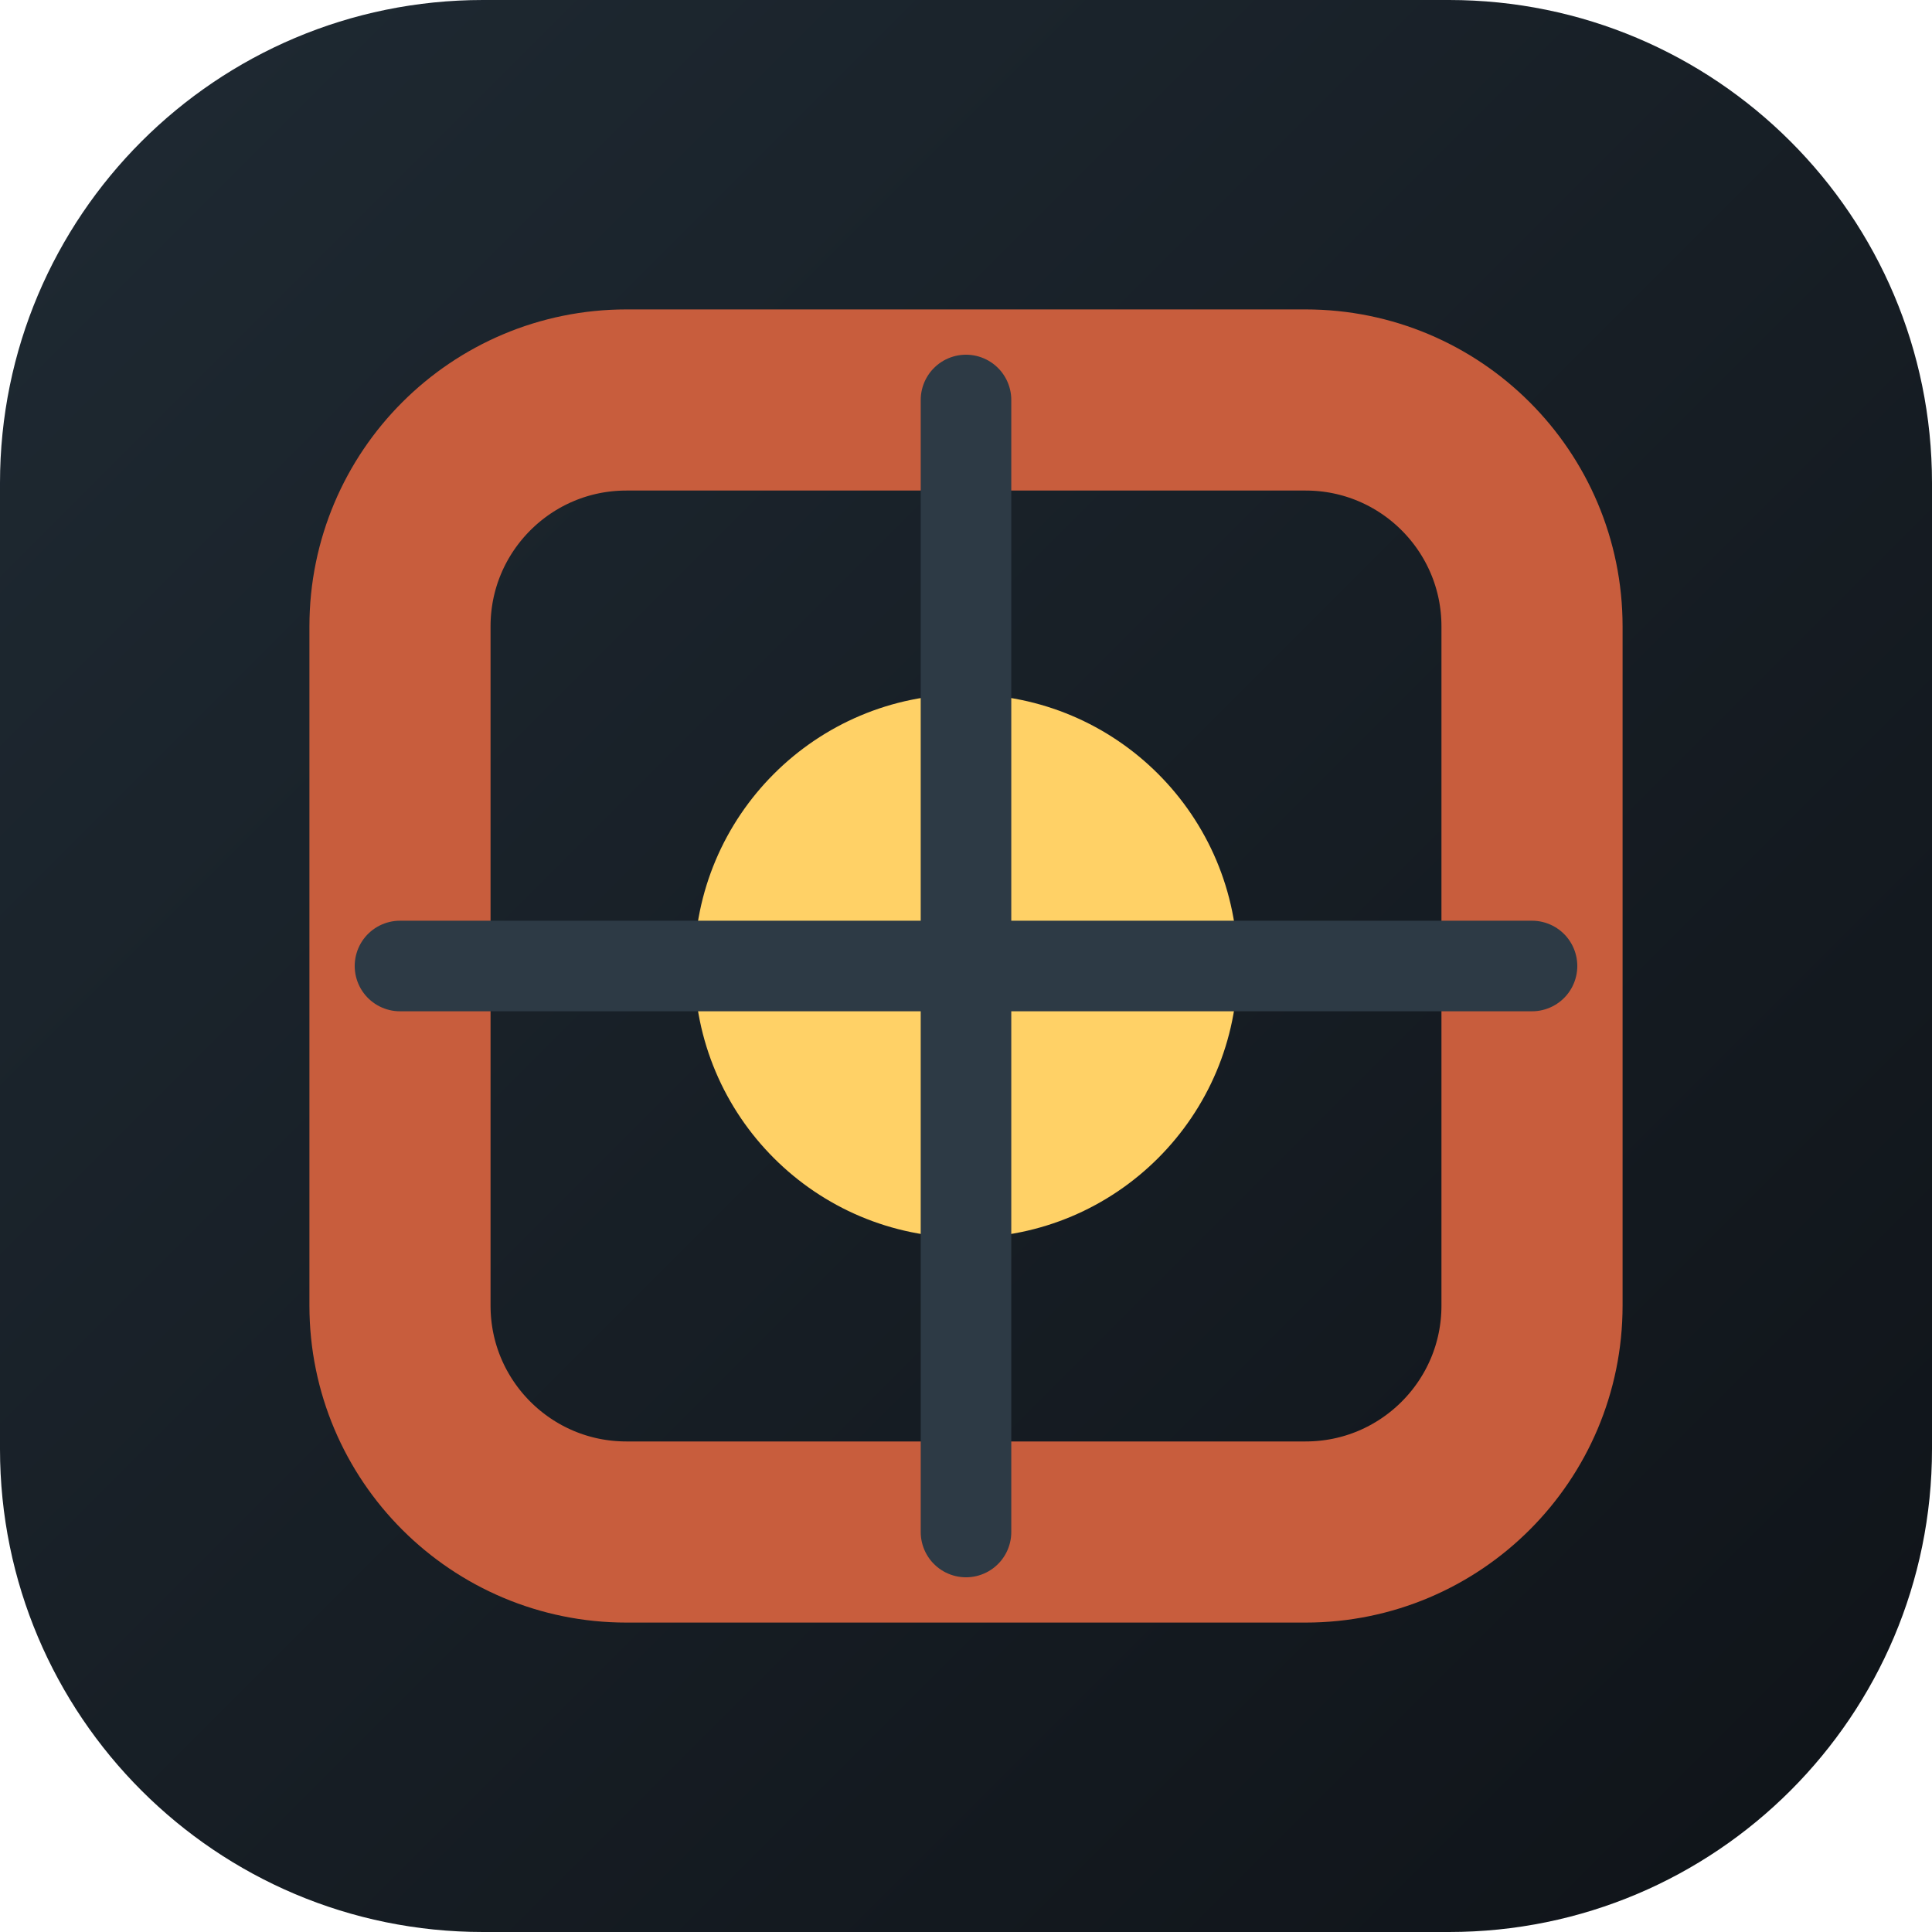
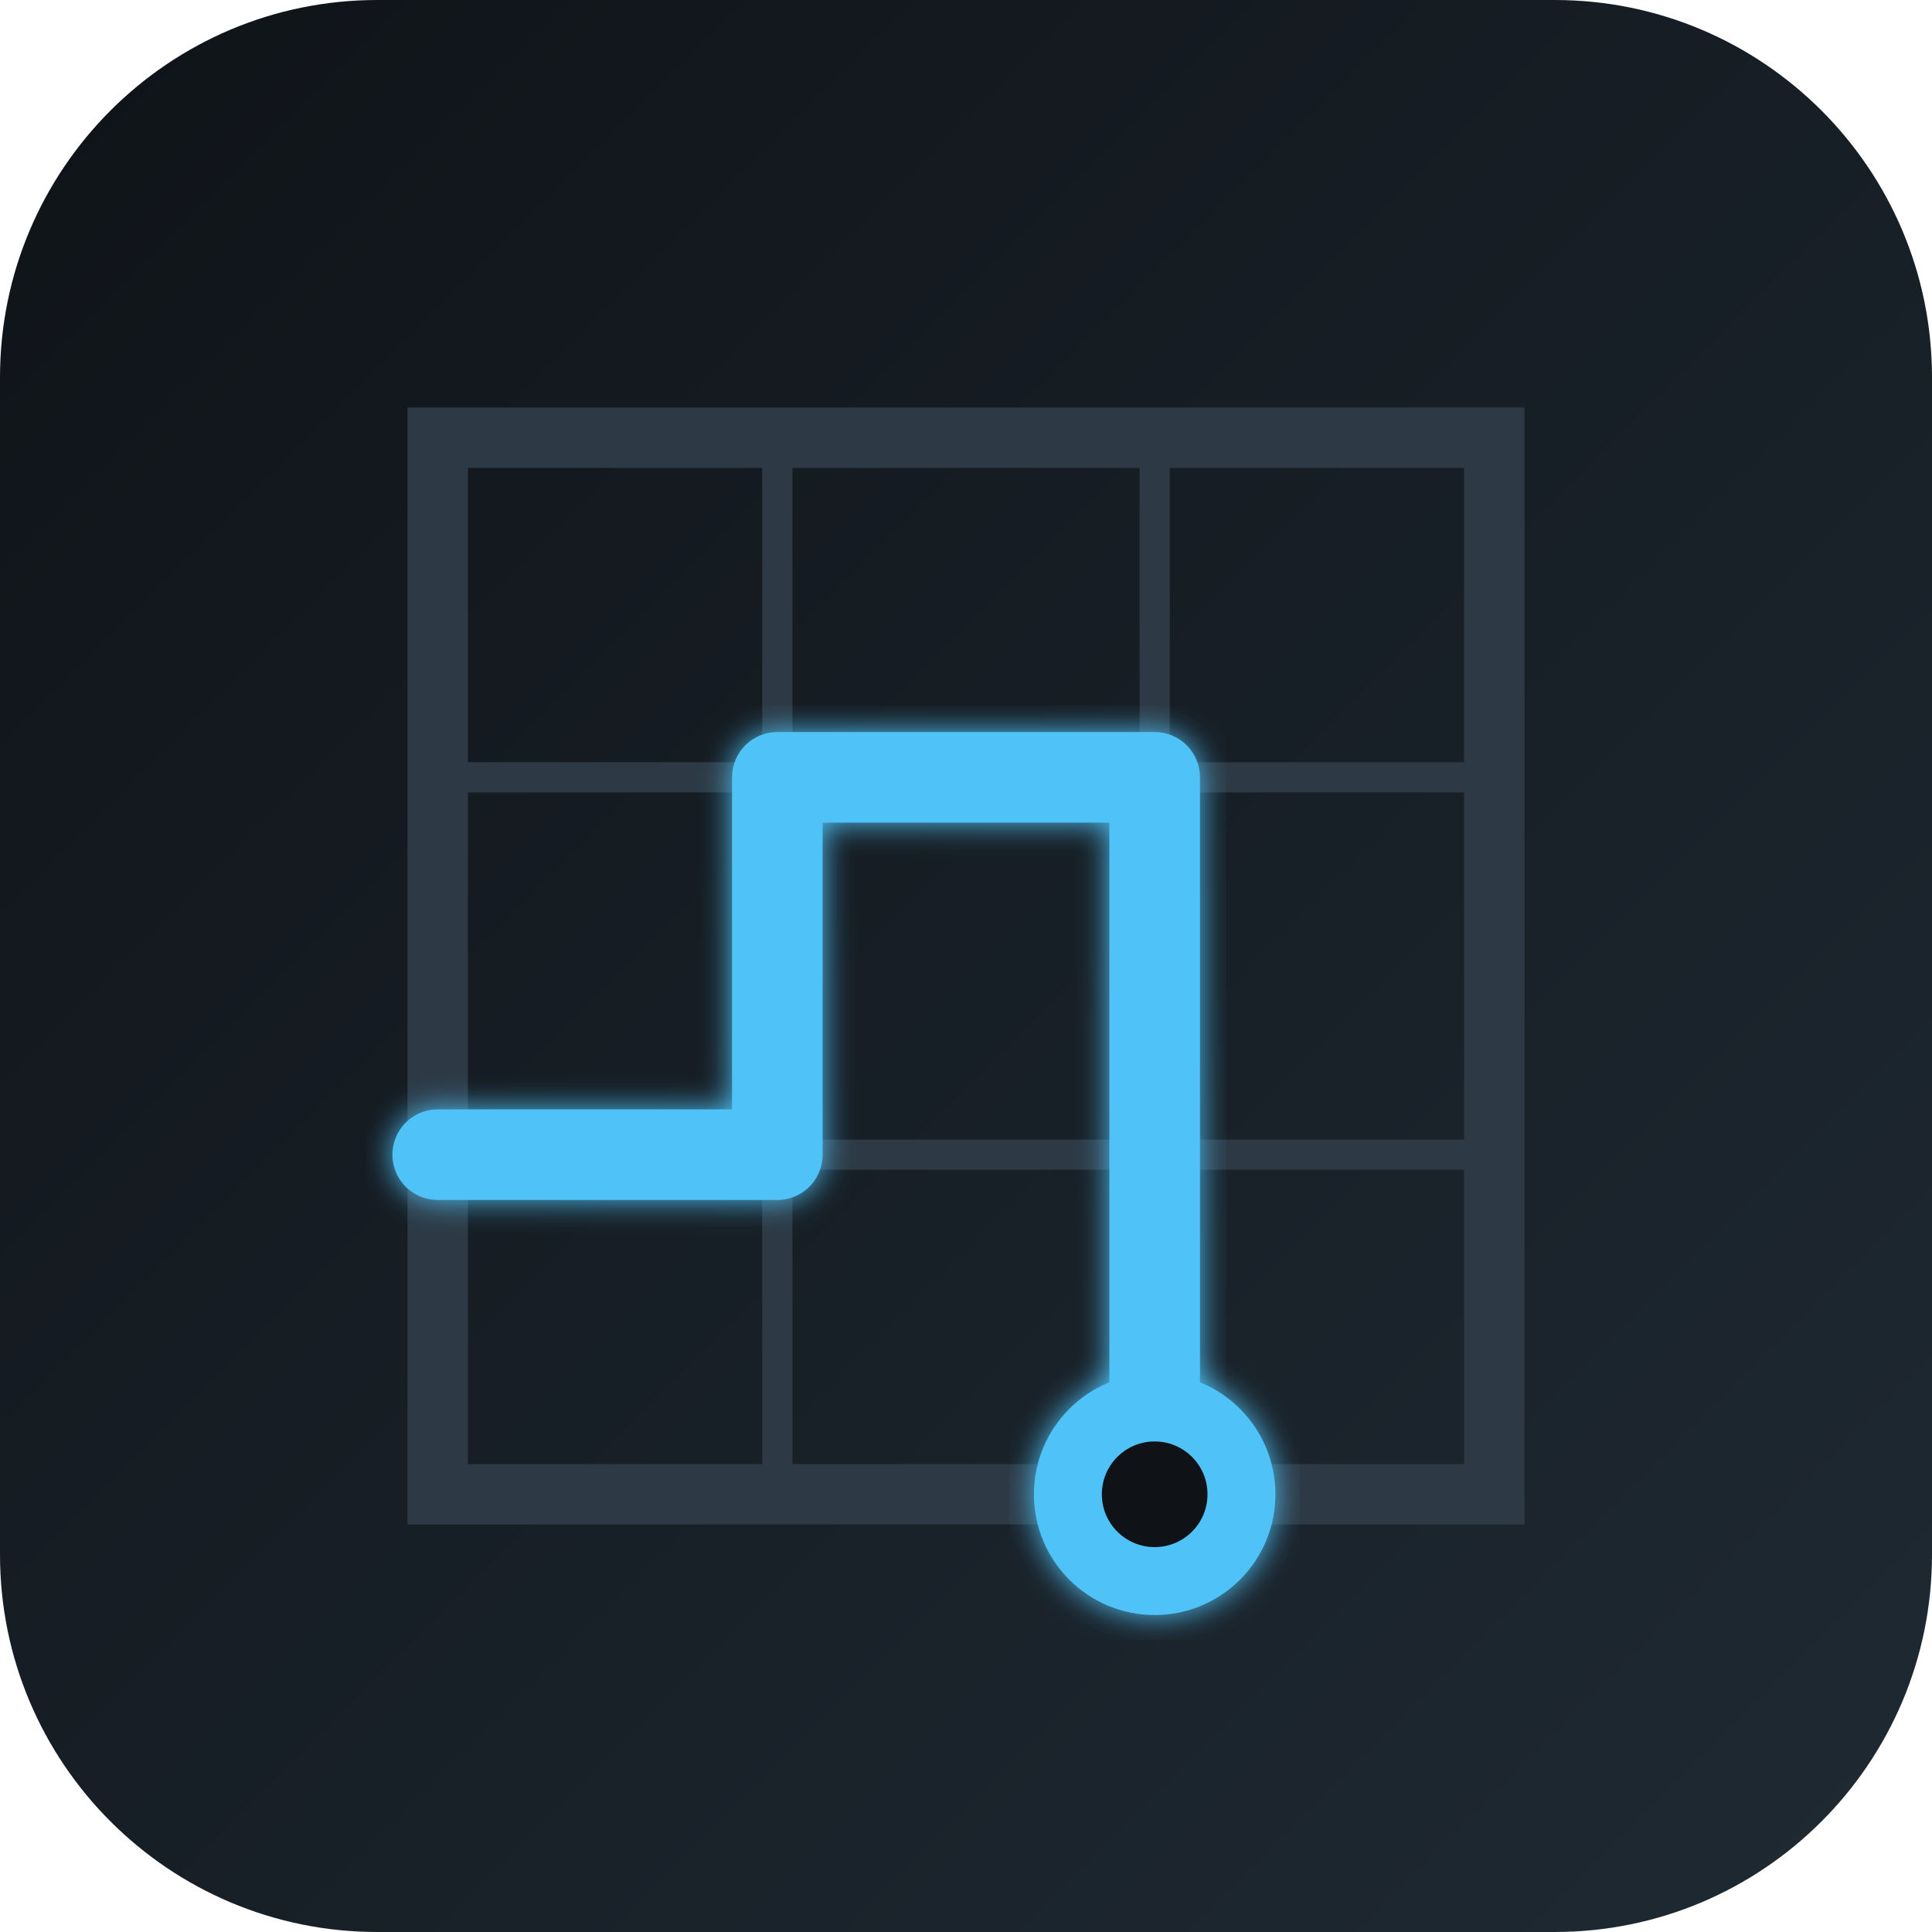
<svg xmlns="http://www.w3.org/2000/svg" viewBox="0 0 512 512">
  <defs>
-     <linearGradient id="g" x1="0" x2="1" y1="0" y2="1">
-       <stop offset="0%" stop-color="#1f2a33" />
-       <stop offset="100%" stop-color="#0f1318" />
+     <linearGradient id="grad" x1="0" y1="0" x2="1" y2="1">
+       <stop offset="0%" stop-color="#0f1318" />
+       <stop offset="100%" stop-color="#1f2a33" />
    </linearGradient>
+     <filter id="glow">
+       <feGaussianBlur stdDeviation="4" result="coloredBlur" />
+       <feMerge>
+         <feMergeNode in="coloredBlur" />
+         <feMergeNode in="SourceGraphic" />
+       </feMerge>
+     </filter>
  </defs>
-   <rect width="512" height="512" rx="128" fill="url(#g)" />
-   <rect x="106" y="106" width="300" height="300" rx="60" stroke="#c85d3d" stroke-width="48" fill="none" />
-   <circle cx="256" cy="256" r="72" fill="#ffd166" />
-   <path d="M256 106 V406 M106 256 H406" stroke="#2d3a45" stroke-width="24" stroke-linecap="round" />
+   <rect width="512" height="512" rx="100" fill="url(#grad)" />
+   <g transform="translate(256,256)">
+     <path d="M-140 -140 L140 -140 L140 140 L-140 140 Z" fill="none" stroke="#2d3a45" stroke-width="16" rx="20" />
+     <path d="M-50 -140 V140 M50 -140 V140 M-140 -50 H140 M-140 50 H140" stroke="#2d3a45" stroke-width="8" />
+     <path d="M-140 50 H-50 L-50 -50 H50 L50 140" fill="none" stroke="#4fc3f7" stroke-width="24" stroke-linecap="round" stroke-linejoin="round" filter="url(#glow)" />
+     <circle cx="50" cy="140" r="32" fill="#4fc3f7" filter="url(#glow)" />
+     <circle cx="50" cy="140" r="14" fill="#0f1318" />
+   </g>
</svg>
